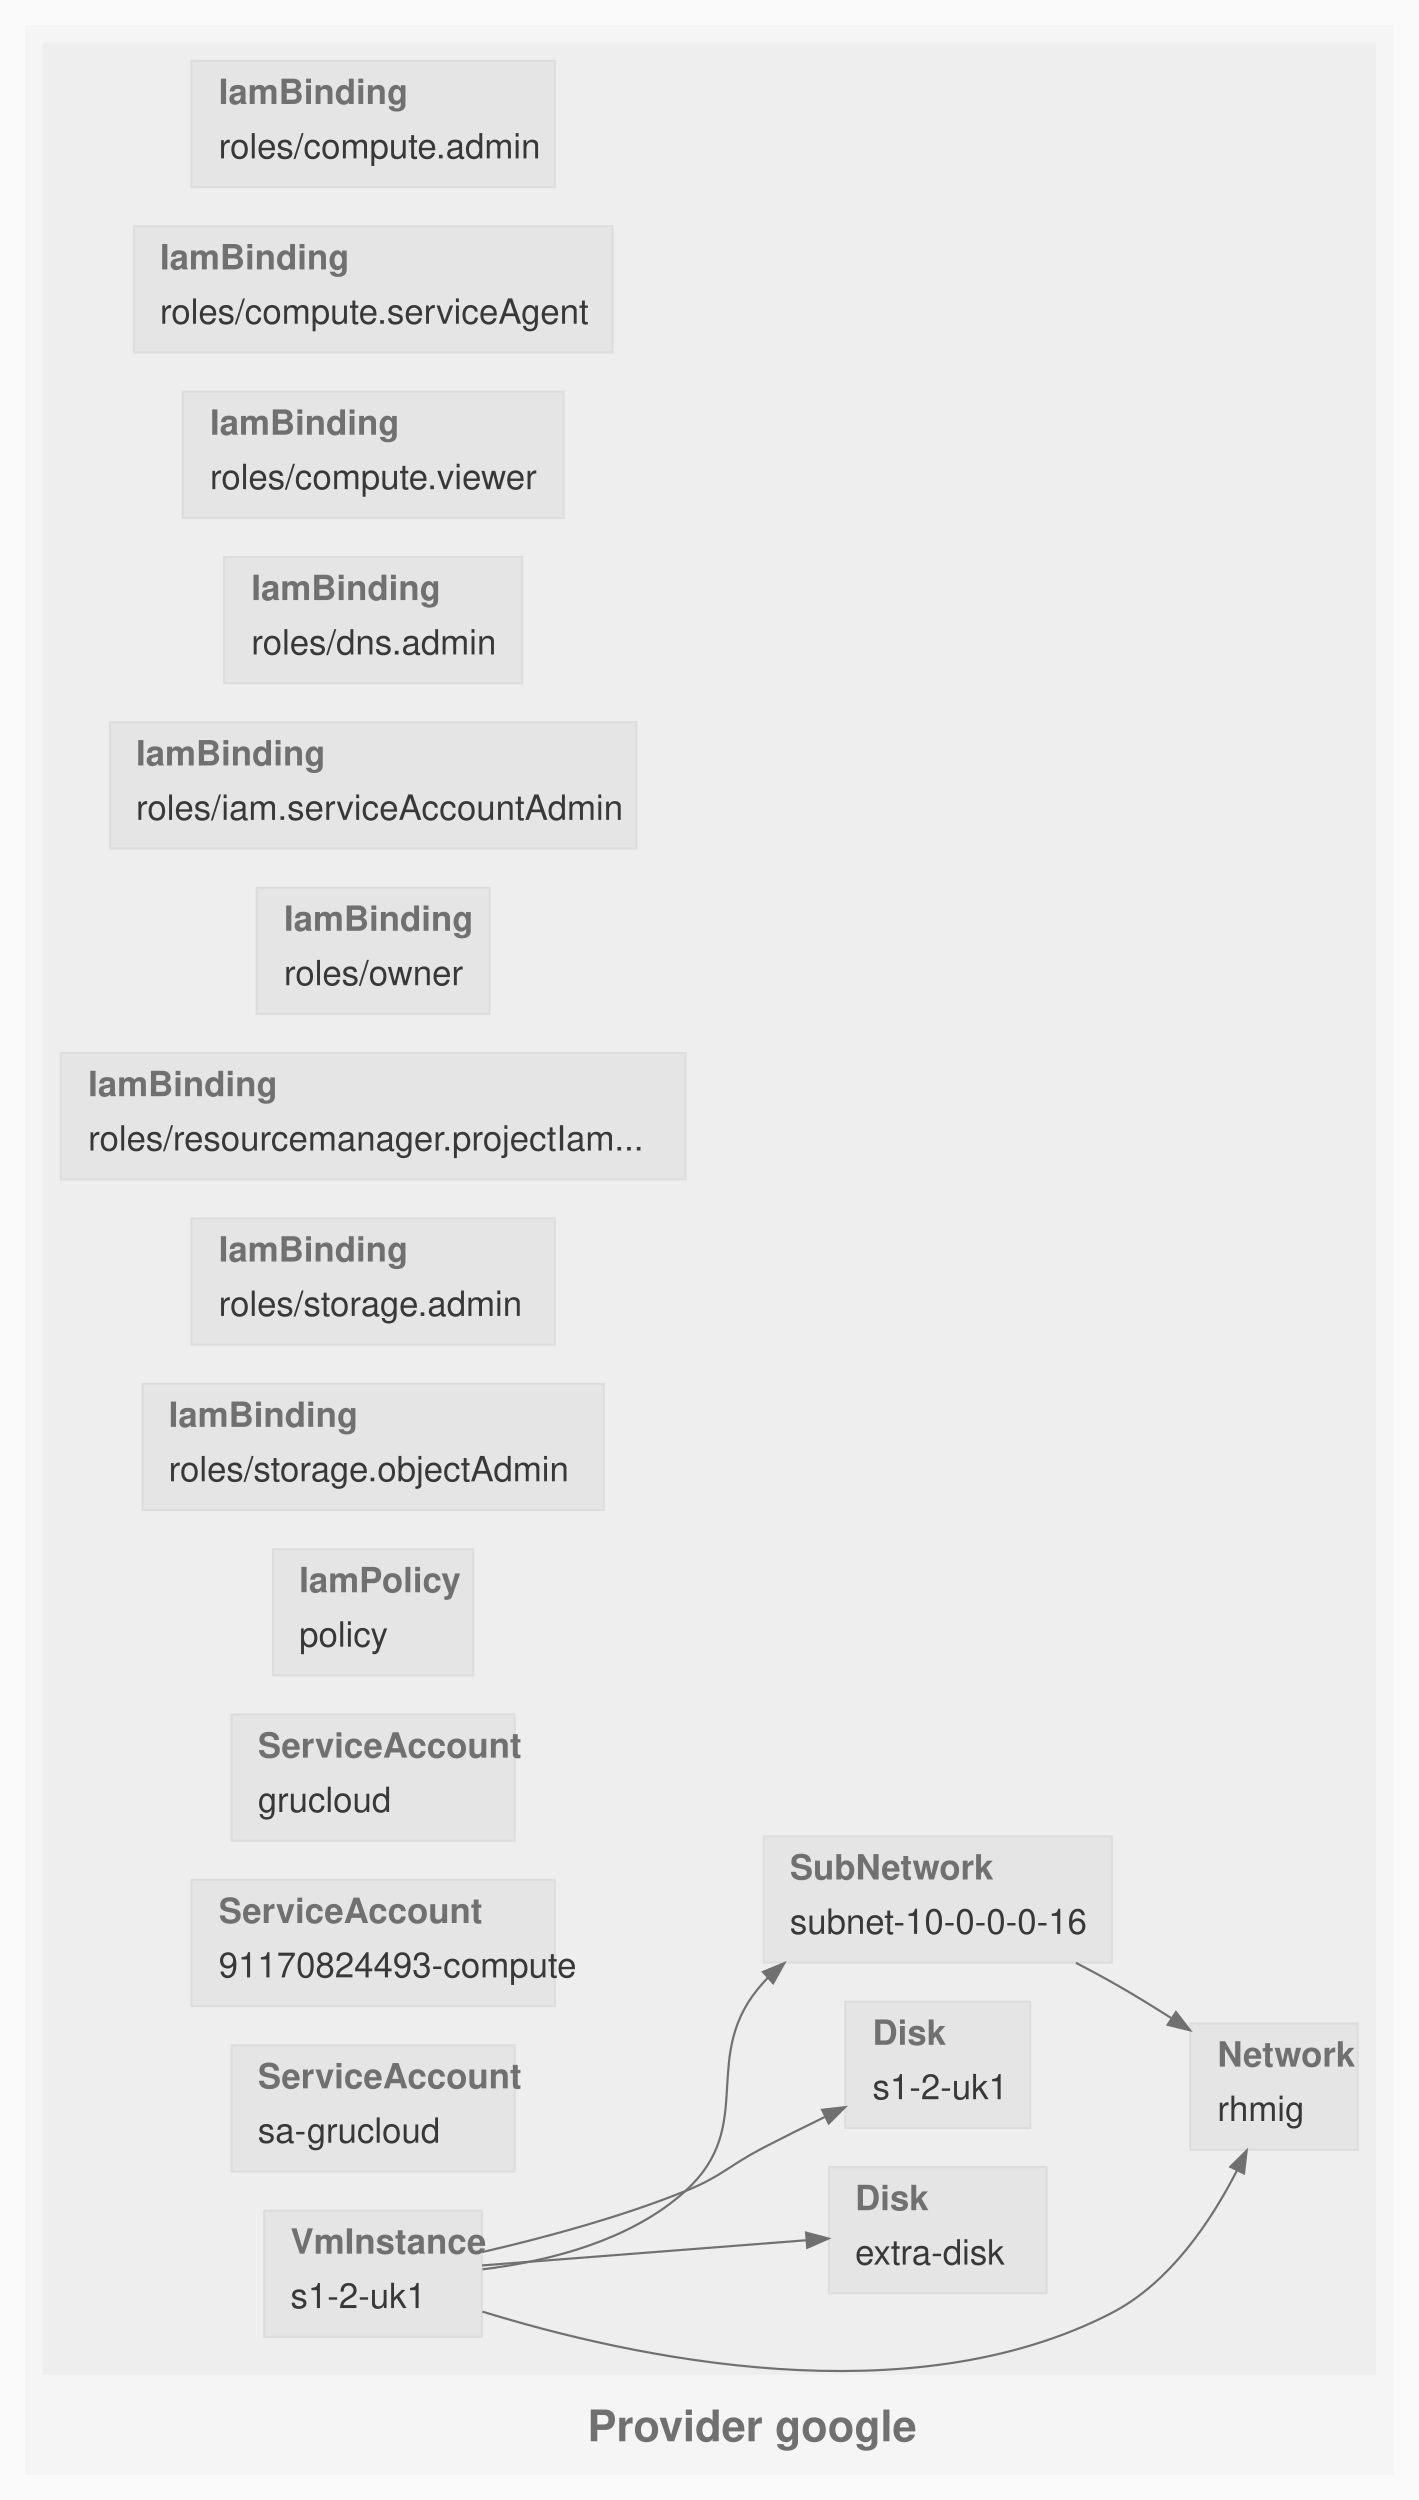
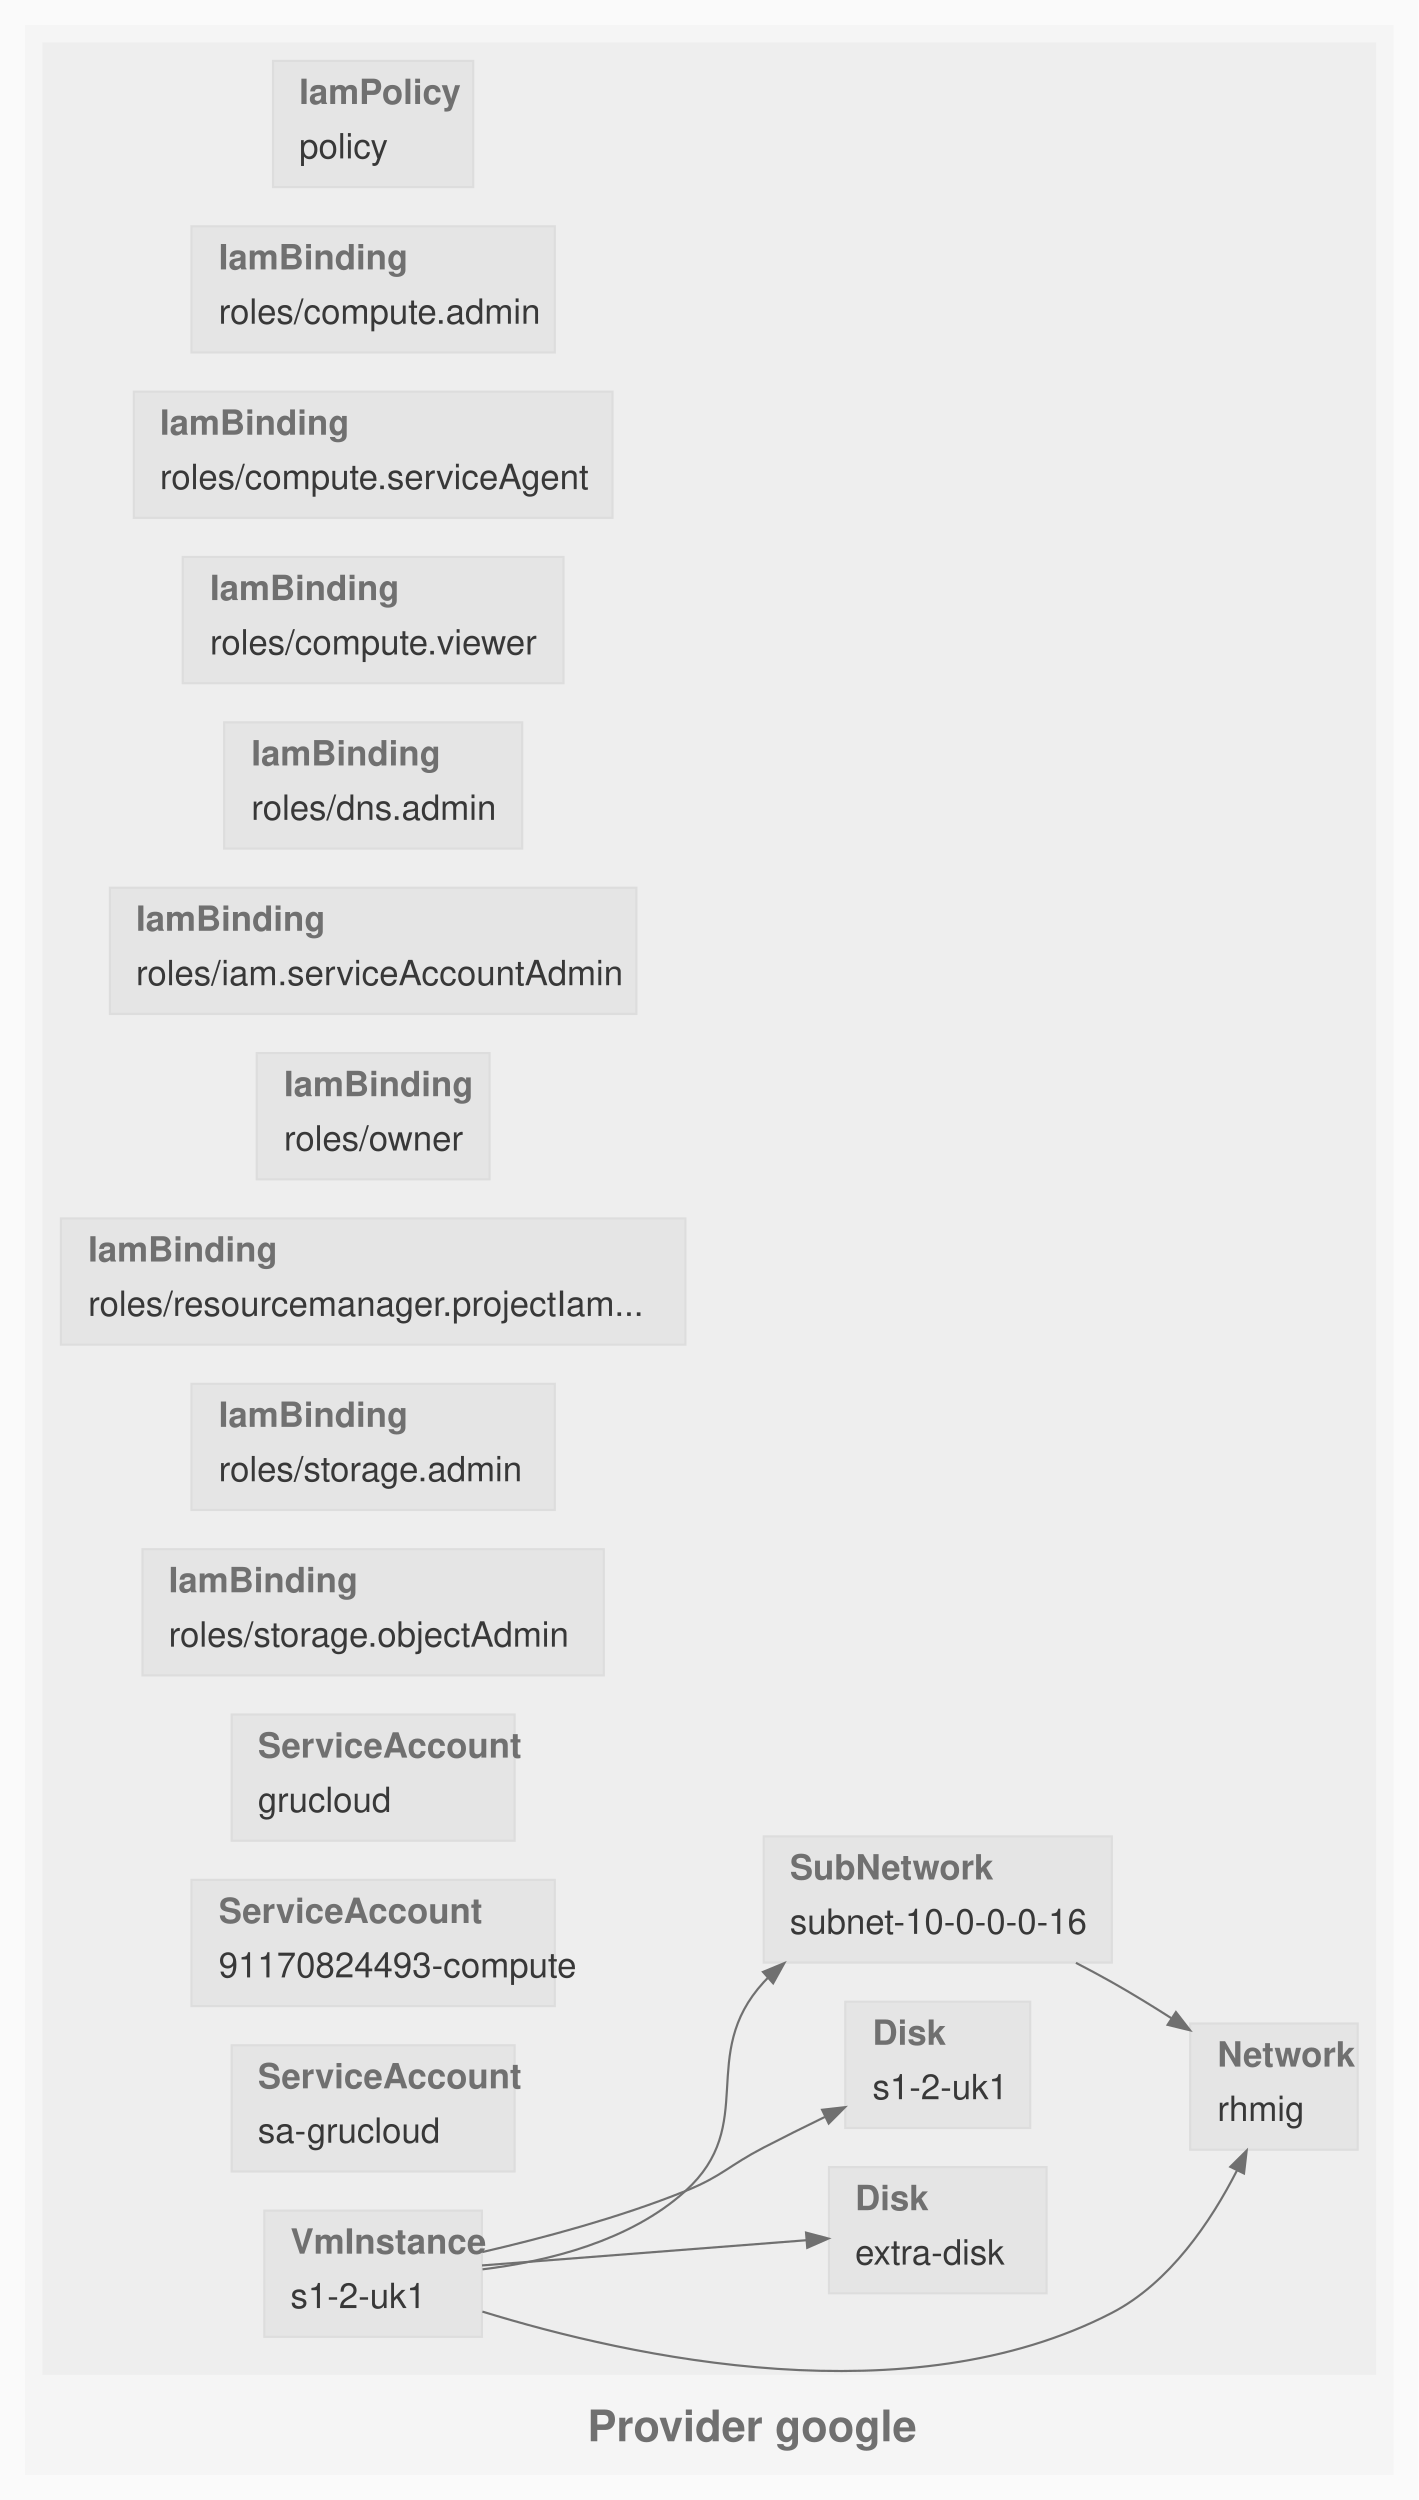
<svg xmlns="http://www.w3.org/2000/svg" width="652pt" height="1149pt" viewBox="0.00 0.00 652.00 1149.00">
  <g id="graph0" class="graph" transform="scale(1 1) rotate(0) translate(4 1145)">
    <polygon fill="#fafafa" stroke="transparent" points="-4,4 -4,-1145 648,-1145 648,4 -4,4" />
    <g id="clust1" class="cluster">
      <polygon fill="#f5f5f5" stroke="#f5f5f5" points="8,-8 8,-1133 636,-1133 636,-8 8,-8" />
      <text text-anchor="start" x="266" y="-23" font-family="Helvetica,sans-Serif" font-weight="bold" font-size="20.00" fill="#707070">Provider google</text>
    </g>
    <g id="clust2" class="cluster">
      <polygon fill="#eeeeee" stroke="#eeeeee" points="16,-54 16,-1125 628,-1125 628,-54 16,-54" />
      <text text-anchor="start" x="318" y="-58.2" font-family="Helvetica,sans-Serif" font-size="1.00" fill="#383838"> </text>
    </g>
    <g id="node1" class="node">
      <polygon fill="#e5e5e5" stroke="#dddddd" points="620,-215 543,-215 543,-157 620,-157 620,-215" />
      <text text-anchor="start" x="555.5" y="-195.2" font-family="Helvetica,sans-Serif" font-weight="bold" font-size="16.00" fill="#707070">Network</text>
      <text text-anchor="start" x="555.5" y="-170.2" font-family="Helvetica,sans-Serif" font-size="16.00" fill="#383838">rhmig</text>
    </g>
    <g id="node2" class="node">
      <polygon fill="#e5e5e5" stroke="#dddddd" points="477,-149 377,-149 377,-91 477,-91 477,-149" />
      <text text-anchor="start" x="389" y="-129.2" font-family="Helvetica,sans-Serif" font-weight="bold" font-size="16.00" fill="#707070">Disk</text>
      <text text-anchor="start" x="389" y="-104.2" font-family="Helvetica,sans-Serif" font-size="16.00" fill="#383838">extra-disk</text>
    </g>
    <g id="node3" class="node">
      <polygon fill="#e5e5e5" stroke="#dddddd" points="469.5,-225 384.5,-225 384.5,-167 469.5,-167 469.5,-225" />
      <text text-anchor="start" x="397" y="-205.2" font-family="Helvetica,sans-Serif" font-weight="bold" font-size="16.00" fill="#707070">Disk</text>
      <text text-anchor="start" x="397" y="-180.2" font-family="Helvetica,sans-Serif" font-size="16.00" fill="#383838">s1-2-uk1</text>
    </g>
    <g id="node4" class="node">
      <polygon fill="#e5e5e5" stroke="#dddddd" points="507,-301 347,-301 347,-243 507,-243 507,-301" />
      <text text-anchor="start" x="359" y="-281.2" font-family="Helvetica,sans-Serif" font-weight="bold" font-size="16.00" fill="#707070">SubNetwork</text>
      <text text-anchor="start" x="359" y="-256.2" font-family="Helvetica,sans-Serif" font-size="16.00" fill="#383838">subnet-10-0-0-0-16</text>
    </g>
    <g id="edge1" class="edge">
      <path fill="none" stroke="#707070" d="M490.49,-242.88C496.12,-239.97 501.7,-236.99 507,-234 516.05,-228.89 525.5,-223.1 534.49,-217.35" />
      <polygon fill="#707070" stroke="#707070" points="536.45,-220.25 542.94,-211.88 532.64,-214.38 536.45,-220.25" />
    </g>
    <g id="node5" class="node">
-       <polygon fill="#e5e5e5" stroke="#dddddd" points="251,-1117 84,-1117 84,-1059 251,-1059 251,-1117" />
-       <text text-anchor="start" x="96.5" y="-1097.2" font-family="Helvetica,sans-Serif" font-weight="bold" font-size="16.00" fill="#707070">IamBinding</text>
-       <text text-anchor="start" x="96.5" y="-1072.2" font-family="Helvetica,sans-Serif" font-size="16.00" fill="#383838">roles/compute.admin</text>
+       <polygon fill="#e5e5e5" stroke="#dddddd" points="213.5,-1117 121.5,-1117 121.5,-1059 213.5,-1059 213.5,-1117" />
+       <text text-anchor="start" x="133.5" y="-1097.2" font-family="Helvetica,sans-Serif" font-weight="bold" font-size="16.00" fill="#707070">IamPolicy</text>
+       <text text-anchor="start" x="133.5" y="-1072.2" font-family="Helvetica,sans-Serif" font-size="16.00" fill="#383838">policy</text>
    </g>
    <g id="node6" class="node">
-       <polygon fill="#e5e5e5" stroke="#dddddd" points="277.5,-1041 57.5,-1041 57.5,-983 277.5,-983 277.5,-1041" />
-       <text text-anchor="start" x="69.5" y="-1021.2" font-family="Helvetica,sans-Serif" font-weight="bold" font-size="16.00" fill="#707070">IamBinding</text>
-       <text text-anchor="start" x="69.5" y="-996.2" font-family="Helvetica,sans-Serif" font-size="16.00" fill="#383838">roles/compute.serviceAgent</text>
+       <polygon fill="#e5e5e5" stroke="#dddddd" points="251,-1041 84,-1041 84,-983 251,-983 251,-1041" />
+       <text text-anchor="start" x="96.5" y="-1021.2" font-family="Helvetica,sans-Serif" font-weight="bold" font-size="16.00" fill="#707070">IamBinding</text>
+       <text text-anchor="start" x="96.5" y="-996.2" font-family="Helvetica,sans-Serif" font-size="16.00" fill="#383838">roles/compute.admin</text>
    </g>
    <g id="node7" class="node">
-       <polygon fill="#e5e5e5" stroke="#dddddd" points="255,-965 80,-965 80,-907 255,-907 255,-965" />
-       <text text-anchor="start" x="92.5" y="-945.2" font-family="Helvetica,sans-Serif" font-weight="bold" font-size="16.00" fill="#707070">IamBinding</text>
-       <text text-anchor="start" x="92.5" y="-920.2" font-family="Helvetica,sans-Serif" font-size="16.00" fill="#383838">roles/compute.viewer</text>
+       <polygon fill="#e5e5e5" stroke="#dddddd" points="277.5,-965 57.5,-965 57.5,-907 277.5,-907 277.5,-965" />
+       <text text-anchor="start" x="69.5" y="-945.2" font-family="Helvetica,sans-Serif" font-weight="bold" font-size="16.00" fill="#707070">IamBinding</text>
+       <text text-anchor="start" x="69.5" y="-920.2" font-family="Helvetica,sans-Serif" font-size="16.00" fill="#383838">roles/compute.serviceAgent</text>
    </g>
    <g id="node8" class="node">
-       <polygon fill="#e5e5e5" stroke="#dddddd" points="236,-889 99,-889 99,-831 236,-831 236,-889" />
-       <text text-anchor="start" x="111.5" y="-869.2" font-family="Helvetica,sans-Serif" font-weight="bold" font-size="16.00" fill="#707070">IamBinding</text>
-       <text text-anchor="start" x="111.5" y="-844.2" font-family="Helvetica,sans-Serif" font-size="16.00" fill="#383838">roles/dns.admin</text>
+       <polygon fill="#e5e5e5" stroke="#dddddd" points="255,-889 80,-889 80,-831 255,-831 255,-889" />
+       <text text-anchor="start" x="92.5" y="-869.2" font-family="Helvetica,sans-Serif" font-weight="bold" font-size="16.00" fill="#707070">IamBinding</text>
+       <text text-anchor="start" x="92.5" y="-844.2" font-family="Helvetica,sans-Serif" font-size="16.00" fill="#383838">roles/compute.viewer</text>
    </g>
    <g id="node9" class="node">
-       <polygon fill="#e5e5e5" stroke="#dddddd" points="288.5,-813 46.5,-813 46.5,-755 288.5,-755 288.5,-813" />
-       <text text-anchor="start" x="58.5" y="-793.2" font-family="Helvetica,sans-Serif" font-weight="bold" font-size="16.00" fill="#707070">IamBinding</text>
-       <text text-anchor="start" x="58.5" y="-768.2" font-family="Helvetica,sans-Serif" font-size="16.00" fill="#383838">roles/iam.serviceAccountAdmin</text>
+       <polygon fill="#e5e5e5" stroke="#dddddd" points="236,-813 99,-813 99,-755 236,-755 236,-813" />
+       <text text-anchor="start" x="111.5" y="-793.2" font-family="Helvetica,sans-Serif" font-weight="bold" font-size="16.00" fill="#707070">IamBinding</text>
+       <text text-anchor="start" x="111.5" y="-768.2" font-family="Helvetica,sans-Serif" font-size="16.00" fill="#383838">roles/dns.admin</text>
    </g>
    <g id="node10" class="node">
-       <polygon fill="#e5e5e5" stroke="#dddddd" points="221,-737 114,-737 114,-679 221,-679 221,-737" />
-       <text text-anchor="start" x="126.5" y="-717.2" font-family="Helvetica,sans-Serif" font-weight="bold" font-size="16.00" fill="#707070">IamBinding</text>
-       <text text-anchor="start" x="126.5" y="-692.2" font-family="Helvetica,sans-Serif" font-size="16.00" fill="#383838">roles/owner</text>
+       <polygon fill="#e5e5e5" stroke="#dddddd" points="288.5,-737 46.5,-737 46.5,-679 288.5,-679 288.5,-737" />
+       <text text-anchor="start" x="58.5" y="-717.2" font-family="Helvetica,sans-Serif" font-weight="bold" font-size="16.00" fill="#707070">IamBinding</text>
+       <text text-anchor="start" x="58.5" y="-692.2" font-family="Helvetica,sans-Serif" font-size="16.00" fill="#383838">roles/iam.serviceAccountAdmin</text>
    </g>
    <g id="node11" class="node">
-       <polygon fill="#e5e5e5" stroke="#dddddd" points="311,-661 24,-661 24,-603 311,-603 311,-661" />
-       <text text-anchor="start" x="36.5" y="-641.2" font-family="Helvetica,sans-Serif" font-weight="bold" font-size="16.00" fill="#707070">IamBinding</text>
-       <text text-anchor="start" x="36.5" y="-616.2" font-family="Helvetica,sans-Serif" font-size="16.00" fill="#383838">roles/resourcemanager.projectIam...</text>
+       <polygon fill="#e5e5e5" stroke="#dddddd" points="221,-661 114,-661 114,-603 221,-603 221,-661" />
+       <text text-anchor="start" x="126.5" y="-641.2" font-family="Helvetica,sans-Serif" font-weight="bold" font-size="16.00" fill="#707070">IamBinding</text>
+       <text text-anchor="start" x="126.5" y="-616.2" font-family="Helvetica,sans-Serif" font-size="16.00" fill="#383838">roles/owner</text>
    </g>
    <g id="node12" class="node">
-       <polygon fill="#e5e5e5" stroke="#dddddd" points="251,-585 84,-585 84,-527 251,-527 251,-585" />
-       <text text-anchor="start" x="96.5" y="-565.2" font-family="Helvetica,sans-Serif" font-weight="bold" font-size="16.00" fill="#707070">IamBinding</text>
-       <text text-anchor="start" x="96.5" y="-540.2" font-family="Helvetica,sans-Serif" font-size="16.00" fill="#383838">roles/storage.admin</text>
+       <polygon fill="#e5e5e5" stroke="#dddddd" points="311,-585 24,-585 24,-527 311,-527 311,-585" />
+       <text text-anchor="start" x="36.5" y="-565.2" font-family="Helvetica,sans-Serif" font-weight="bold" font-size="16.00" fill="#707070">IamBinding</text>
+       <text text-anchor="start" x="36.5" y="-540.2" font-family="Helvetica,sans-Serif" font-size="16.00" fill="#383838">roles/resourcemanager.projectIam...</text>
    </g>
    <g id="node13" class="node">
-       <polygon fill="#e5e5e5" stroke="#dddddd" points="273.5,-509 61.5,-509 61.5,-451 273.5,-451 273.5,-509" />
-       <text text-anchor="start" x="73.5" y="-489.2" font-family="Helvetica,sans-Serif" font-weight="bold" font-size="16.00" fill="#707070">IamBinding</text>
-       <text text-anchor="start" x="73.5" y="-464.2" font-family="Helvetica,sans-Serif" font-size="16.00" fill="#383838">roles/storage.objectAdmin</text>
+       <polygon fill="#e5e5e5" stroke="#dddddd" points="251,-509 84,-509 84,-451 251,-451 251,-509" />
+       <text text-anchor="start" x="96.5" y="-489.2" font-family="Helvetica,sans-Serif" font-weight="bold" font-size="16.00" fill="#707070">IamBinding</text>
+       <text text-anchor="start" x="96.5" y="-464.2" font-family="Helvetica,sans-Serif" font-size="16.00" fill="#383838">roles/storage.admin</text>
    </g>
    <g id="node14" class="node">
-       <polygon fill="#e5e5e5" stroke="#dddddd" points="213.5,-433 121.5,-433 121.5,-375 213.5,-375 213.5,-433" />
-       <text text-anchor="start" x="133.5" y="-413.2" font-family="Helvetica,sans-Serif" font-weight="bold" font-size="16.00" fill="#707070">IamPolicy</text>
-       <text text-anchor="start" x="133.5" y="-388.2" font-family="Helvetica,sans-Serif" font-size="16.00" fill="#383838">policy</text>
+       <polygon fill="#e5e5e5" stroke="#dddddd" points="273.5,-433 61.5,-433 61.5,-375 273.5,-375 273.5,-433" />
+       <text text-anchor="start" x="73.5" y="-413.2" font-family="Helvetica,sans-Serif" font-weight="bold" font-size="16.00" fill="#707070">IamBinding</text>
+       <text text-anchor="start" x="73.5" y="-388.2" font-family="Helvetica,sans-Serif" font-size="16.00" fill="#383838">roles/storage.objectAdmin</text>
    </g>
    <g id="node15" class="node">
      <polygon fill="#e5e5e5" stroke="#dddddd" points="232.5,-357 102.5,-357 102.5,-299 232.5,-299 232.5,-357" />
      <text text-anchor="start" x="114.5" y="-337.2" font-family="Helvetica,sans-Serif" font-weight="bold" font-size="16.00" fill="#707070">ServiceAccount</text>
      <text text-anchor="start" x="114.5" y="-312.2" font-family="Helvetica,sans-Serif" font-size="16.00" fill="#383838">grucloud</text>
    </g>
    <g id="node16" class="node">
      <polygon fill="#e5e5e5" stroke="#dddddd" points="251,-281 84,-281 84,-223 251,-223 251,-281" />
      <text text-anchor="start" x="96.5" y="-261.2" font-family="Helvetica,sans-Serif" font-weight="bold" font-size="16.00" fill="#707070">ServiceAccount</text>
      <text text-anchor="start" x="96.5" y="-236.2" font-family="Helvetica,sans-Serif" font-size="16.00" fill="#383838">91170824493-compute</text>
    </g>
    <g id="node17" class="node">
      <polygon fill="#e5e5e5" stroke="#dddddd" points="232.5,-205 102.5,-205 102.5,-147 232.5,-147 232.5,-205" />
      <text text-anchor="start" x="114.5" y="-185.2" font-family="Helvetica,sans-Serif" font-weight="bold" font-size="16.00" fill="#707070">ServiceAccount</text>
      <text text-anchor="start" x="114.5" y="-160.2" font-family="Helvetica,sans-Serif" font-size="16.00" fill="#383838">sa-grucloud</text>
    </g>
    <g id="node18" class="node">
      <polygon fill="#e5e5e5" stroke="#dddddd" points="217.5,-129 117.5,-129 117.5,-71 217.5,-71 217.5,-129" />
      <text text-anchor="start" x="129.5" y="-109.2" font-family="Helvetica,sans-Serif" font-weight="bold" font-size="16.00" fill="#707070">VmInstance</text>
      <text text-anchor="start" x="129.5" y="-84.2" font-family="Helvetica,sans-Serif" font-size="16.00" fill="#383838">s1-2-uk1</text>
    </g>
    <g id="edge2" class="edge">
      <path fill="none" stroke="#707070" d="M217.72,-82.59C286.66,-61.35 413.98,-33.83 507,-82 533.52,-95.73 552.52,-123.92 564.54,-147.5" />
      <polygon fill="#707070" stroke="#707070" points="561.45,-149.13 568.97,-156.59 567.74,-146.07 561.45,-149.13" />
    </g>
    <g id="edge5" class="edge">
      <path fill="none" stroke="#707070" d="M217.54,-103.81C259.91,-107.1 321.27,-111.87 366.46,-115.38" />
      <polygon fill="#707070" stroke="#707070" points="366.46,-118.89 376.7,-116.17 367.01,-111.91 366.46,-118.89" />
    </g>
    <g id="edge4" class="edge">
      <path fill="none" stroke="#707070" d="M217.62,-109.95C245.54,-116.38 280.85,-125.82 311,-138 327.97,-144.85 330.75,-149.58 347,-158 356.02,-162.67 365.71,-167.49 375.1,-172.06" />
      <polygon fill="#707070" stroke="#707070" points="373.84,-175.34 384.36,-176.54 376.88,-169.03 373.84,-175.34" />
    </g>
    <g id="edge3" class="edge">
      <path fill="none" stroke="#707070" d="M217.76,-102.01C248.01,-105.7 285.67,-115.05 311,-138 344.76,-168.6 316.25,-200.37 347,-234 347.63,-234.69 348.27,-235.36 348.93,-236.03" />
      <polygon fill="#707070" stroke="#707070" points="346.68,-238.71 356.47,-242.75 351.33,-233.48 346.68,-238.71" />
    </g>
  </g>
</svg>
